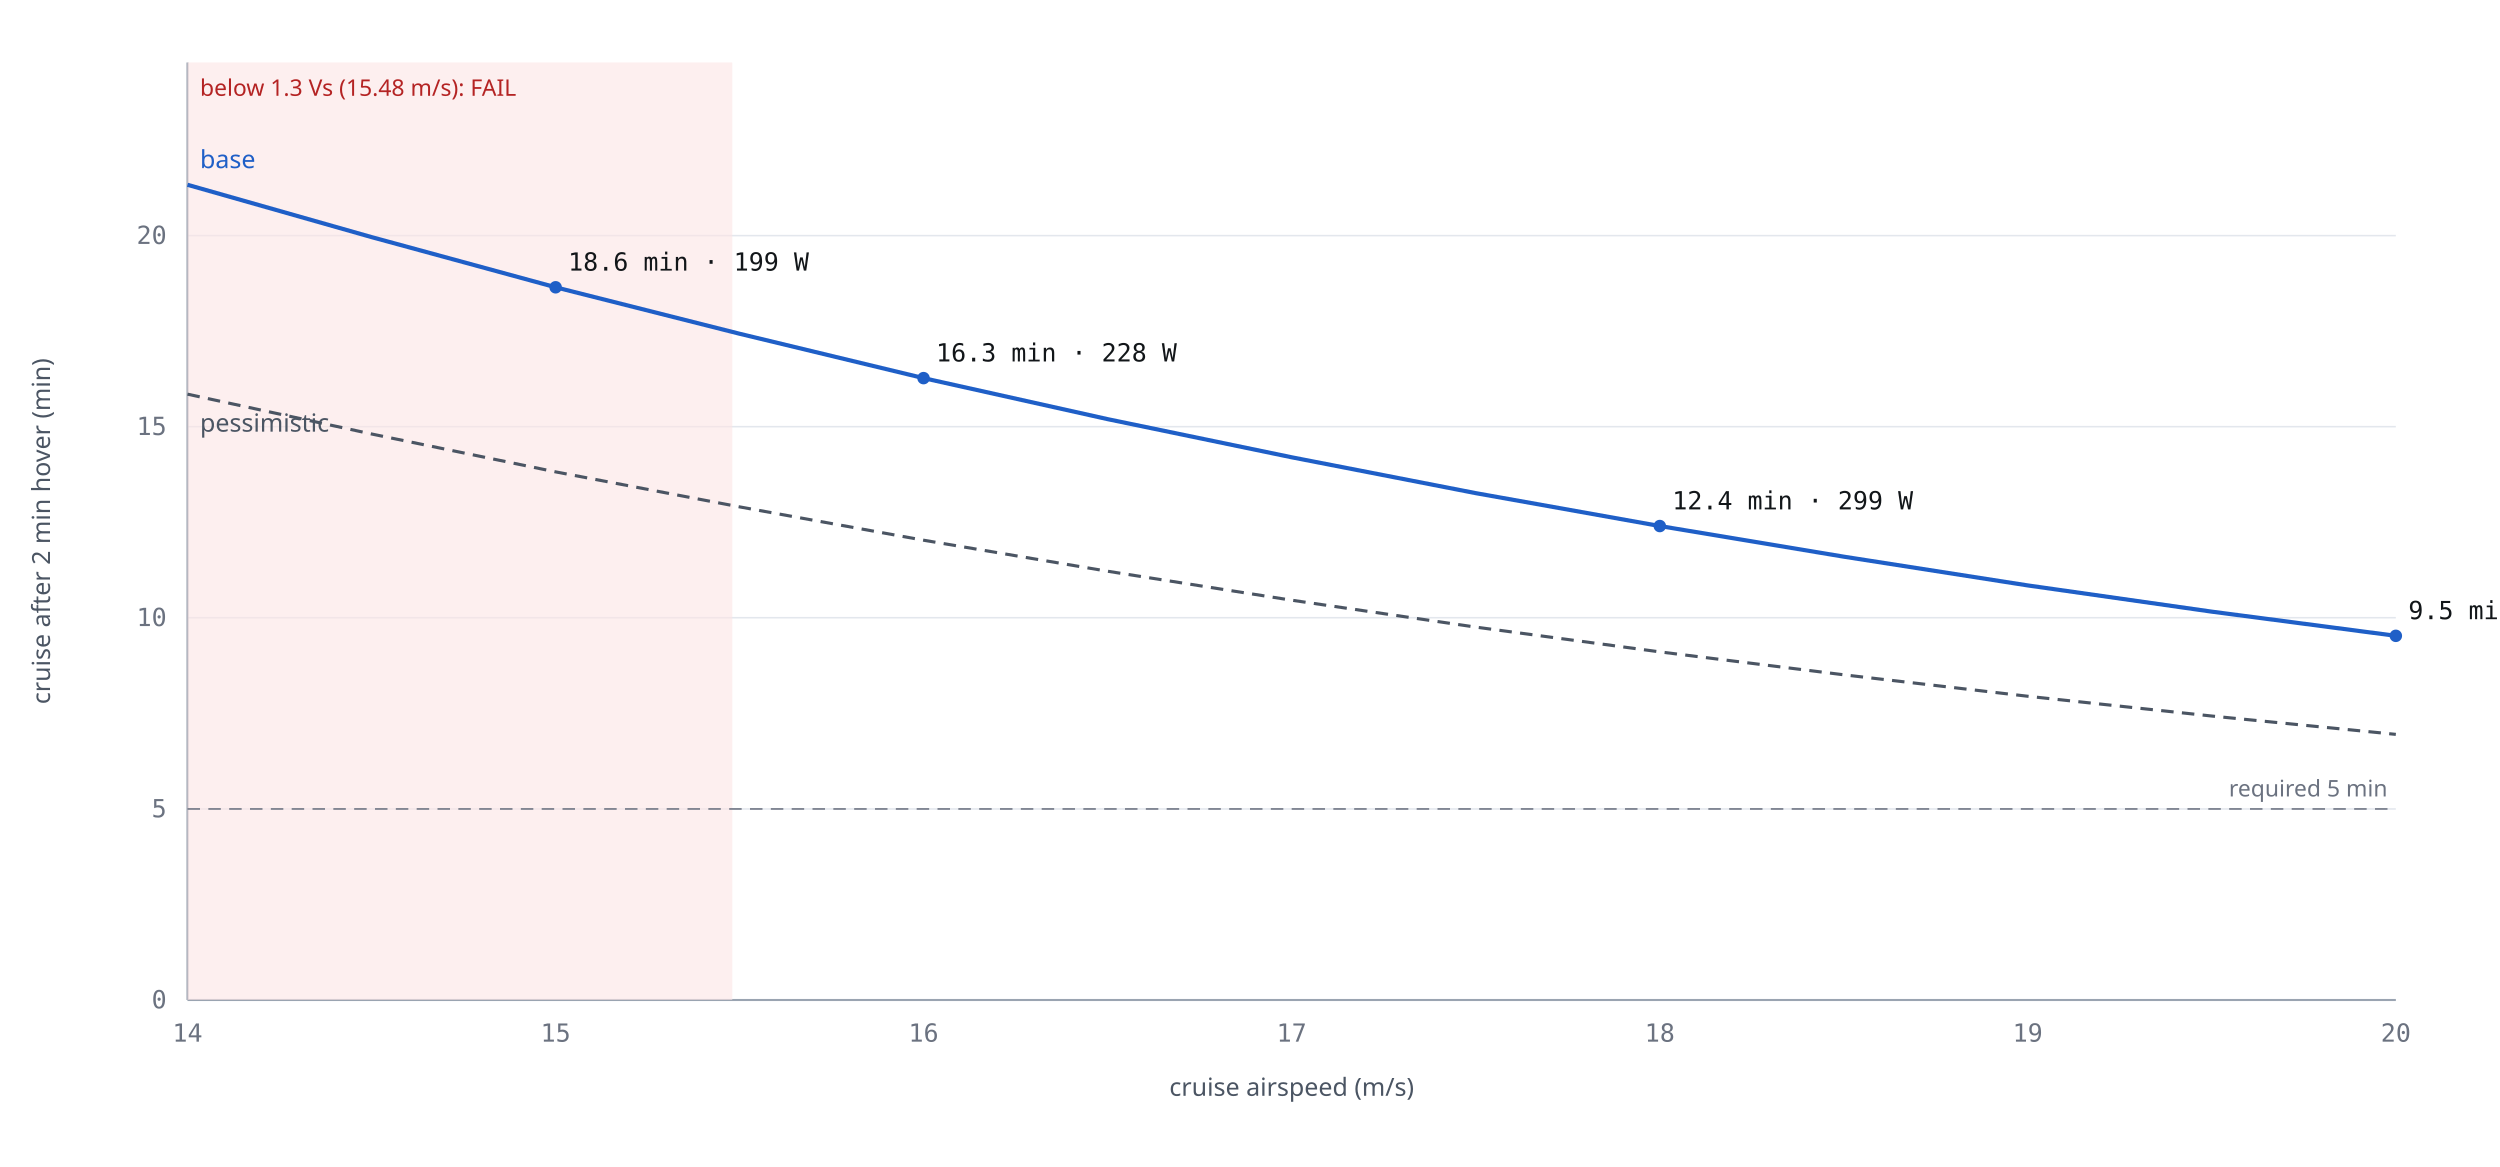
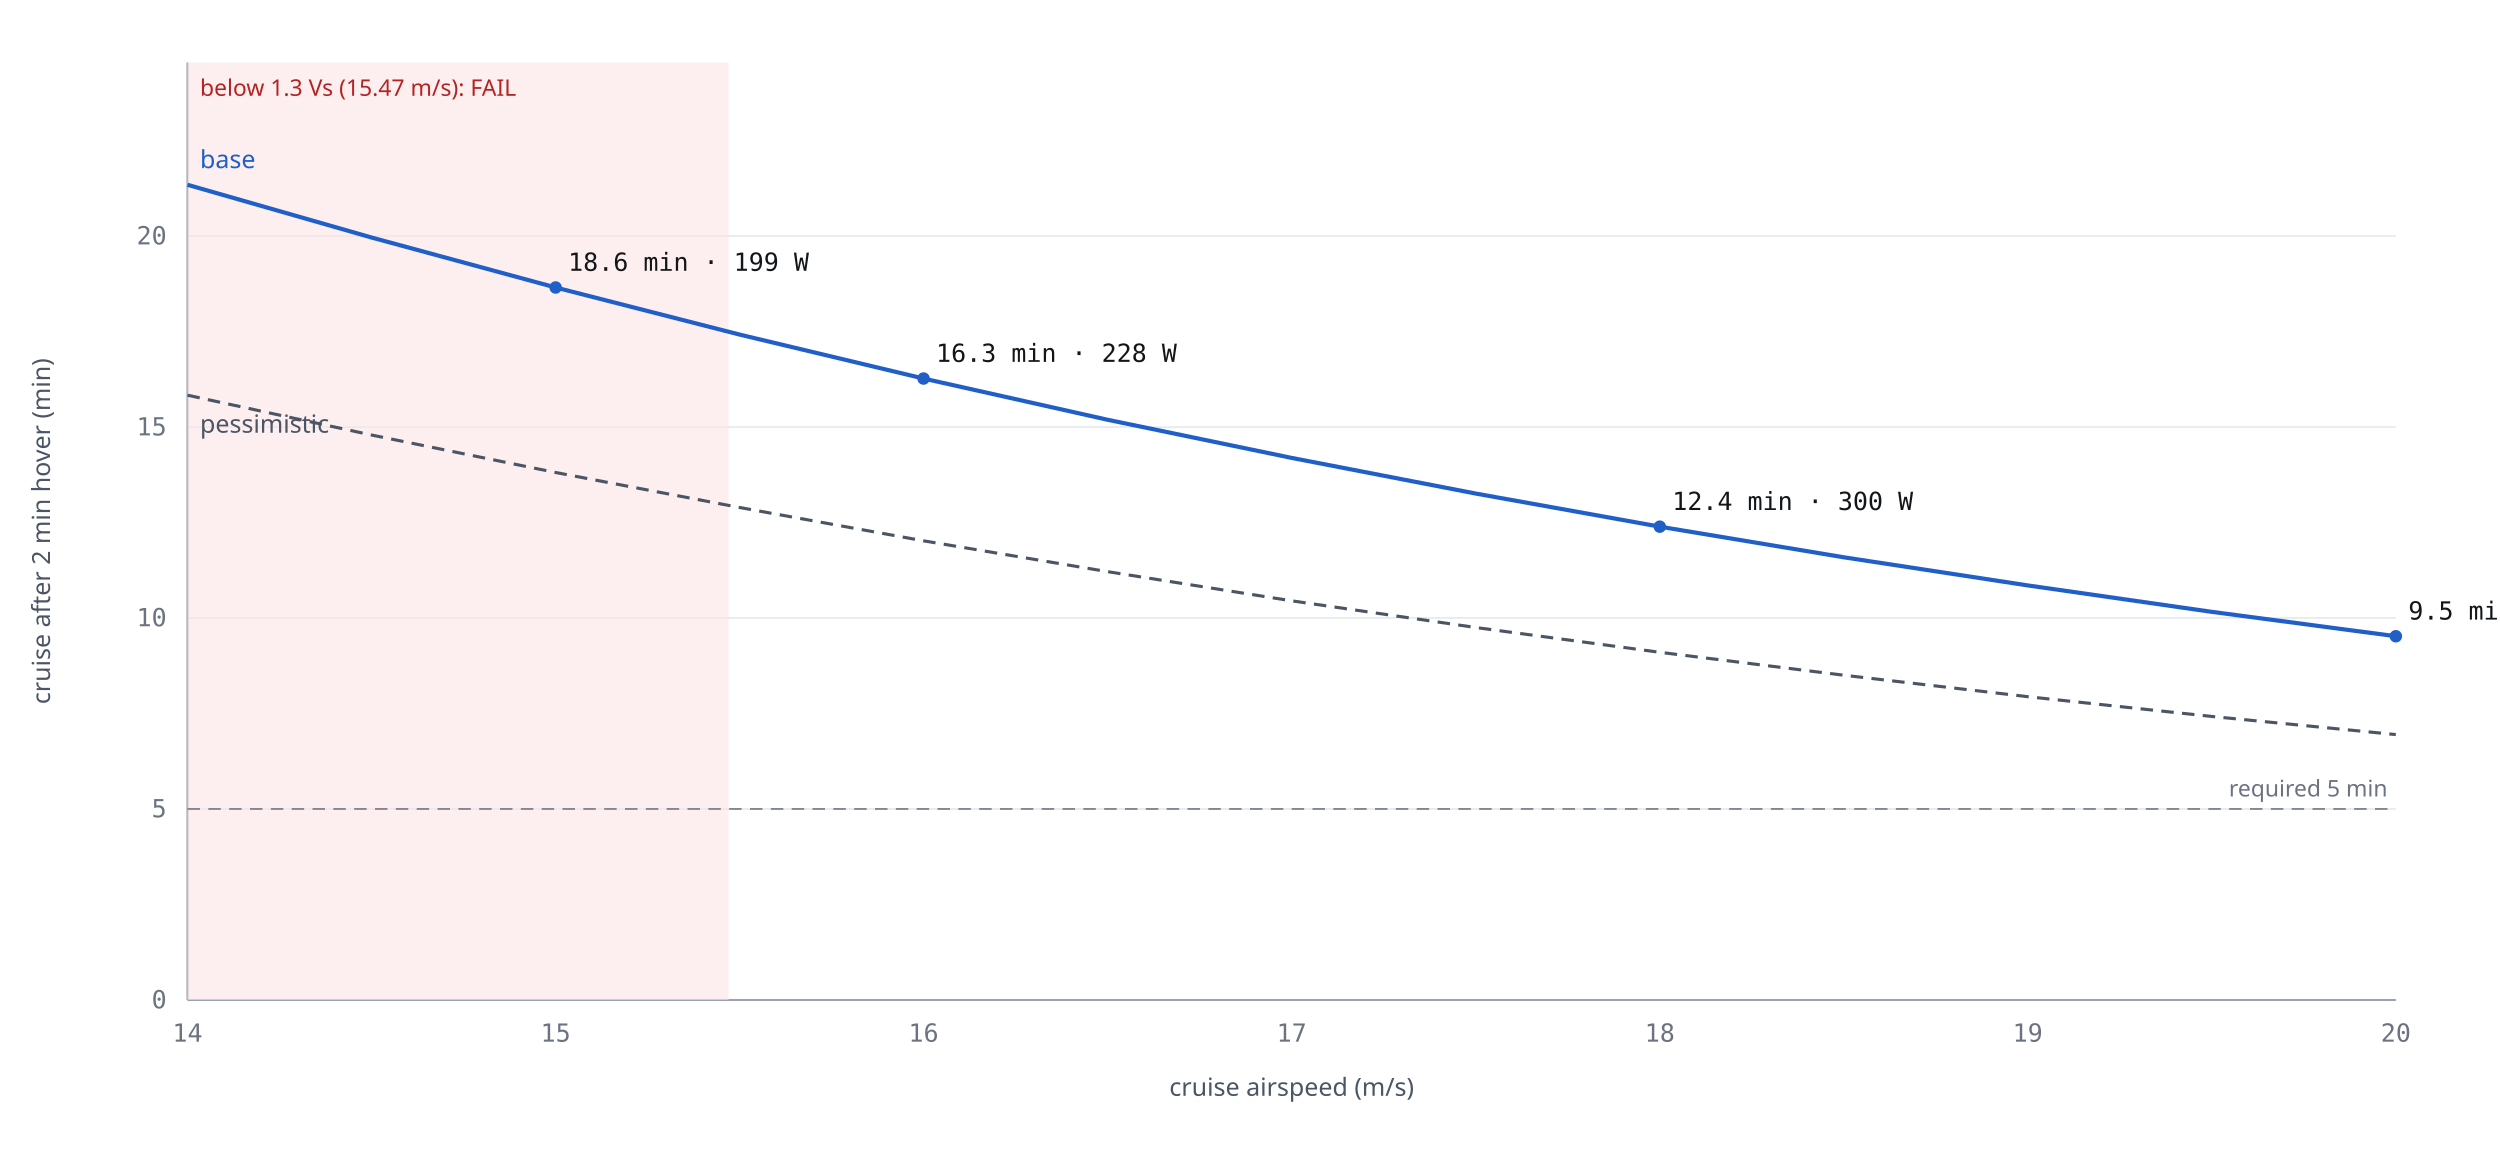
<svg xmlns="http://www.w3.org/2000/svg" viewBox="0 0 1200 560" font-family="IBM Plex Sans, system-ui, sans-serif">
  <line x1="90" y1="480.0" x2="1150" y2="480.0" stroke="#E3E7ED" stroke-width="0.75" />
  <text x="80" y="484.0" font-size="12" font-family="IBM Plex Mono, monospace" fill="#6B7280" text-anchor="end">0</text>
  <line x1="90" y1="388.3" x2="1150" y2="388.3" stroke="#E3E7ED" stroke-width="0.75" />
  <text x="80" y="392.3" font-size="12" font-family="IBM Plex Mono, monospace" fill="#6B7280" text-anchor="end">5</text>
-   <line x1="90" y1="296.5" x2="1150" y2="296.5" stroke="#E3E7ED" stroke-width="0.75" />
-   <text x="80" y="300.5" font-size="12" font-family="IBM Plex Mono, monospace" fill="#6B7280" text-anchor="end">10</text>
-   <line x1="90" y1="204.8" x2="1150" y2="204.8" stroke="#E3E7ED" stroke-width="0.75" />
-   <text x="80" y="208.8" font-size="12" font-family="IBM Plex Mono, monospace" fill="#6B7280" text-anchor="end">15</text>
-   <line x1="90" y1="113.1" x2="1150" y2="113.1" stroke="#E3E7ED" stroke-width="0.75" />
-   <text x="80" y="117.1" font-size="12" font-family="IBM Plex Mono, monospace" fill="#6B7280" text-anchor="end">20</text>
+   <line x1="90" y1="296.6" x2="1150" y2="296.6" stroke="#E3E7ED" stroke-width="0.75" />
+   <text x="80" y="300.6" font-size="12" font-family="IBM Plex Mono, monospace" fill="#6B7280" text-anchor="end">10</text>
+   <line x1="90" y1="205.0" x2="1150" y2="205.0" stroke="#E3E7ED" stroke-width="0.75" />
+   <text x="80" y="209.0" font-size="12" font-family="IBM Plex Mono, monospace" fill="#6B7280" text-anchor="end">15</text>
+   <line x1="90" y1="113.3" x2="1150" y2="113.3" stroke="#E3E7ED" stroke-width="0.75" />
+   <text x="80" y="117.3" font-size="12" font-family="IBM Plex Mono, monospace" fill="#6B7280" text-anchor="end">20</text>
  <text x="90.0" y="500" font-size="12" font-family="IBM Plex Mono, monospace" fill="#6B7280" text-anchor="middle">14</text>
  <text x="266.7" y="500" font-size="12" font-family="IBM Plex Mono, monospace" fill="#6B7280" text-anchor="middle">15</text>
  <text x="443.3" y="500" font-size="12" font-family="IBM Plex Mono, monospace" fill="#6B7280" text-anchor="middle">16</text>
  <text x="620.0" y="500" font-size="12" font-family="IBM Plex Mono, monospace" fill="#6B7280" text-anchor="middle">17</text>
  <text x="796.7" y="500" font-size="12" font-family="IBM Plex Mono, monospace" fill="#6B7280" text-anchor="middle">18</text>
  <text x="973.3" y="500" font-size="12" font-family="IBM Plex Mono, monospace" fill="#6B7280" text-anchor="middle">19</text>
  <text x="1150.0" y="500" font-size="12" font-family="IBM Plex Mono, monospace" fill="#6B7280" text-anchor="middle">20</text>
  <line x1="90" y1="480" x2="1150" y2="480" stroke="#9AA4B1" stroke-width="1" />
  <line x1="90" y1="30" x2="90" y2="480" stroke="#9AA4B1" stroke-width="1" />
  <text x="620.0" y="526" font-size="12" fill="#4B5563" text-anchor="middle">cruise airspeed (m/s)</text>
  <text x="24" y="255.0" font-size="12" fill="#4B5563" text-anchor="middle" transform="rotate(-90 24 255.0)">cruise after 2 min hover (min)</text>
-   <rect x="90" y="30" width="261.5" height="450" fill="#FBE4E4" opacity="0.6" />
-   <text x="96" y="46" font-size="11" fill="#B42323">below 1.3 Vs (15.48 m/s): FAIL</text>
+   <rect x="90" y="30" width="259.7" height="450" fill="#FBE4E4" opacity="0.6" />
+   <text x="96" y="46" font-size="11" fill="#B42323">below 1.3 Vs (15.47 m/s): FAIL</text>
  <line x1="90" y1="388.3" x2="1150" y2="388.3" stroke="#6B7280" stroke-width="0.75" stroke-dasharray="6 4" />
  <text x="1146" y="382.3" font-size="11" fill="#6B7280" text-anchor="end">required 5 min</text>
-   <polyline points="90.0,88.7 178.3,113.8 266.7,137.9 355.0,160.2 443.3,181.5 531.7,201.2 620.0,219.5 708.3,236.7 796.7,252.5 885.0,267.2 973.3,281.0 1061.7,293.6 1150.0,305.2" fill="none" stroke="#1F5FC7" stroke-width="2" />
-   <polyline points="90.0,189.2 178.3,208.3 266.7,226.5 355.0,243.3 443.3,259.3 531.7,274.2 620.0,288.1 708.3,301.0 796.7,312.9 885.0,323.9 973.3,334.2 1061.7,343.7 1150.0,352.5" fill="none" stroke="#4B5563" stroke-width="1.5" stroke-dasharray="6 4" />
+   <polyline points="90.0,88.7 178.3,114.0 266.7,138.0 355.0,160.6 443.3,181.7 531.7,201.5 620.0,219.8 708.3,236.9 796.7,252.8 885.0,267.5 973.3,281.0 1061.7,293.7 1150.0,305.4" fill="none" stroke="#1F5FC7" stroke-width="2" />
+   <polyline points="90.0,189.7 178.3,208.8 266.7,226.8 355.0,243.6 443.3,259.6 531.7,274.4 620.0,288.4 708.3,301.2 796.7,313.1 885.0,324.1 973.3,334.4 1061.7,343.9 1150.0,352.6" fill="none" stroke="#4B5563" stroke-width="1.5" stroke-dasharray="6 4" />
  <text x="96.0" y="80.7" font-size="12" fill="#1F5FC7">base</text>
-   <text x="96.0" y="207.2" font-size="12" fill="#4B5563">pessimistic</text>
-   <circle cx="266.7" cy="137.9" r="3" fill="#1F5FC7" />
-   <text x="272.7" y="129.9" font-size="12" font-family="IBM Plex Mono, monospace" fill="#121619">18.6 min · 199 W</text>
-   <circle cx="443.3" cy="181.5" r="3" fill="#1F5FC7" />
-   <text x="449.3" y="173.5" font-size="12" font-family="IBM Plex Mono, monospace" fill="#121619">16.3 min · 228 W</text>
-   <circle cx="796.7" cy="252.5" r="3" fill="#1F5FC7" />
-   <text x="802.7" y="244.5" font-size="12" font-family="IBM Plex Mono, monospace" fill="#121619">12.4 min · 299 W</text>
-   <circle cx="1150.0" cy="305.2" r="3" fill="#1F5FC7" />
-   <text x="1156.0" y="297.2" font-size="12" font-family="IBM Plex Mono, monospace" fill="#121619">9.5 min · 390 W</text>
+   <text x="96.0" y="207.7" font-size="12" fill="#4B5563">pessimistic</text>
+   <circle cx="266.7" cy="138.0" r="3" fill="#1F5FC7" />
+   <text x="272.7" y="130.0" font-size="12" font-family="IBM Plex Mono, monospace" fill="#121619">18.6 min · 199 W</text>
+   <circle cx="443.3" cy="181.7" r="3" fill="#1F5FC7" />
+   <text x="449.3" y="173.7" font-size="12" font-family="IBM Plex Mono, monospace" fill="#121619">16.3 min · 228 W</text>
+   <circle cx="796.7" cy="252.8" r="3" fill="#1F5FC7" />
+   <text x="802.7" y="244.8" font-size="12" font-family="IBM Plex Mono, monospace" fill="#121619">12.4 min · 300 W</text>
+   <circle cx="1150.0" cy="305.4" r="3" fill="#1F5FC7" />
+   <text x="1156.0" y="297.4" font-size="12" font-family="IBM Plex Mono, monospace" fill="#121619">9.5 min · 390 W</text>
</svg>
